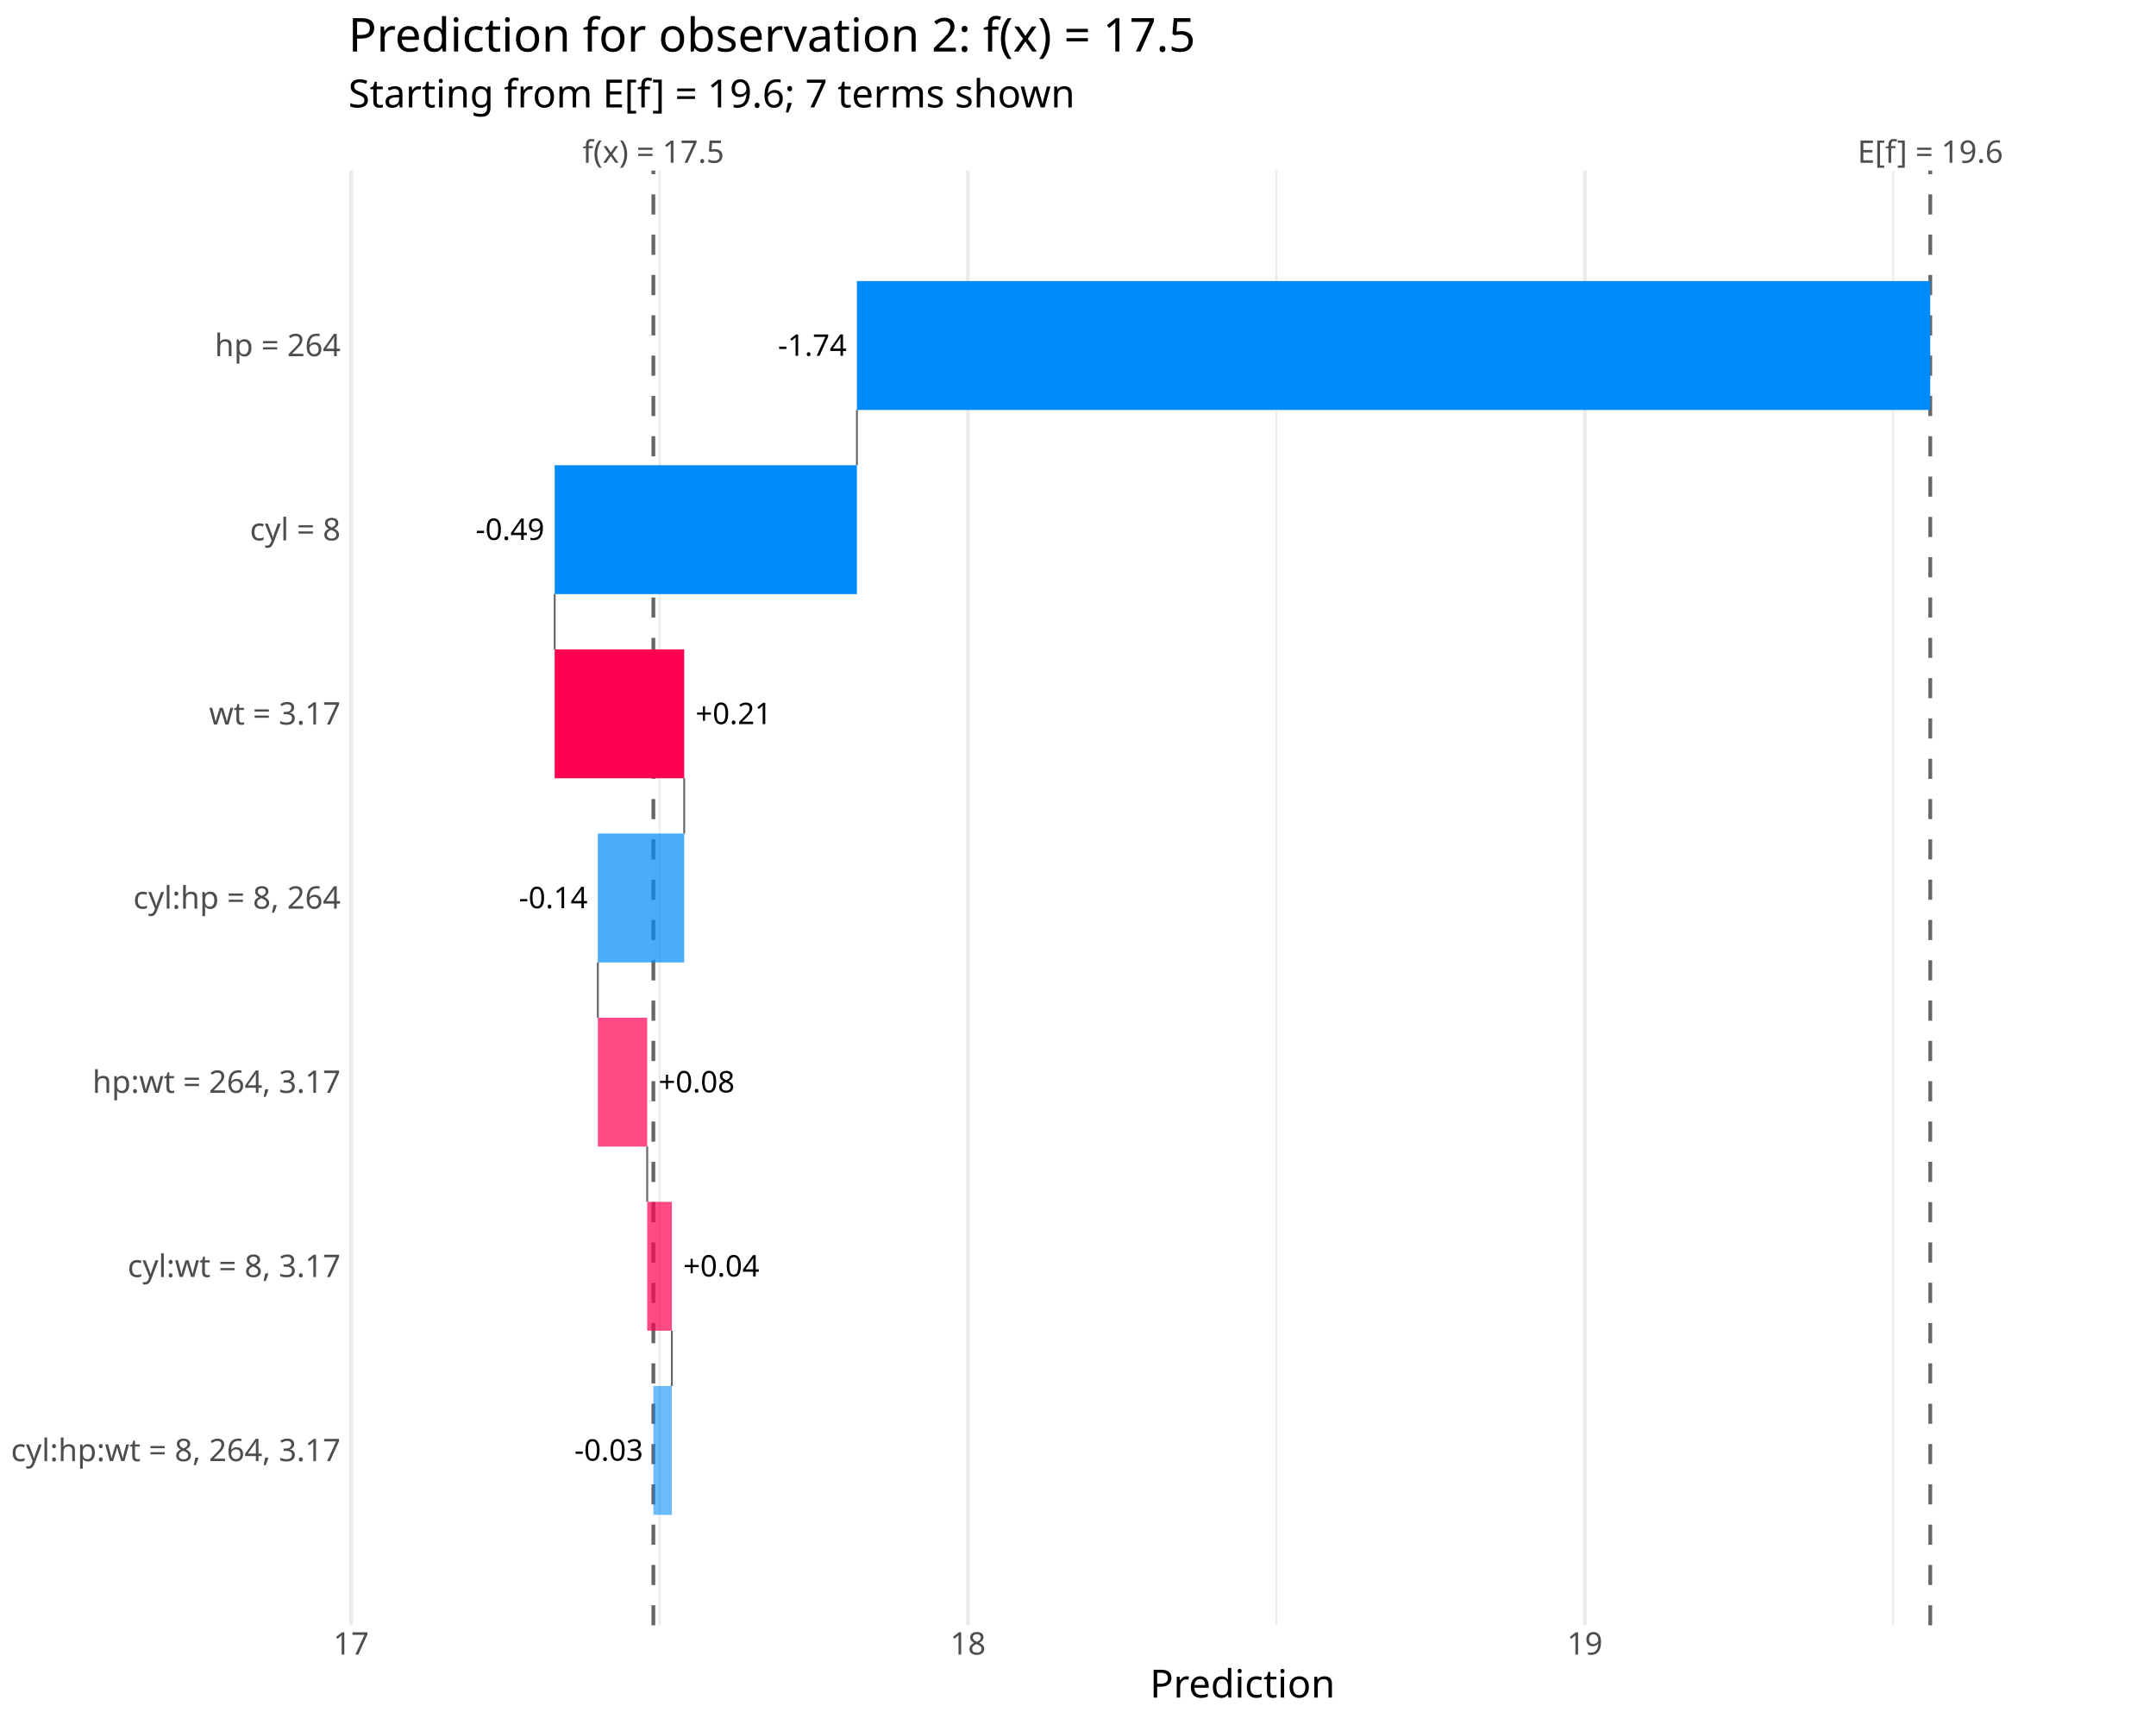
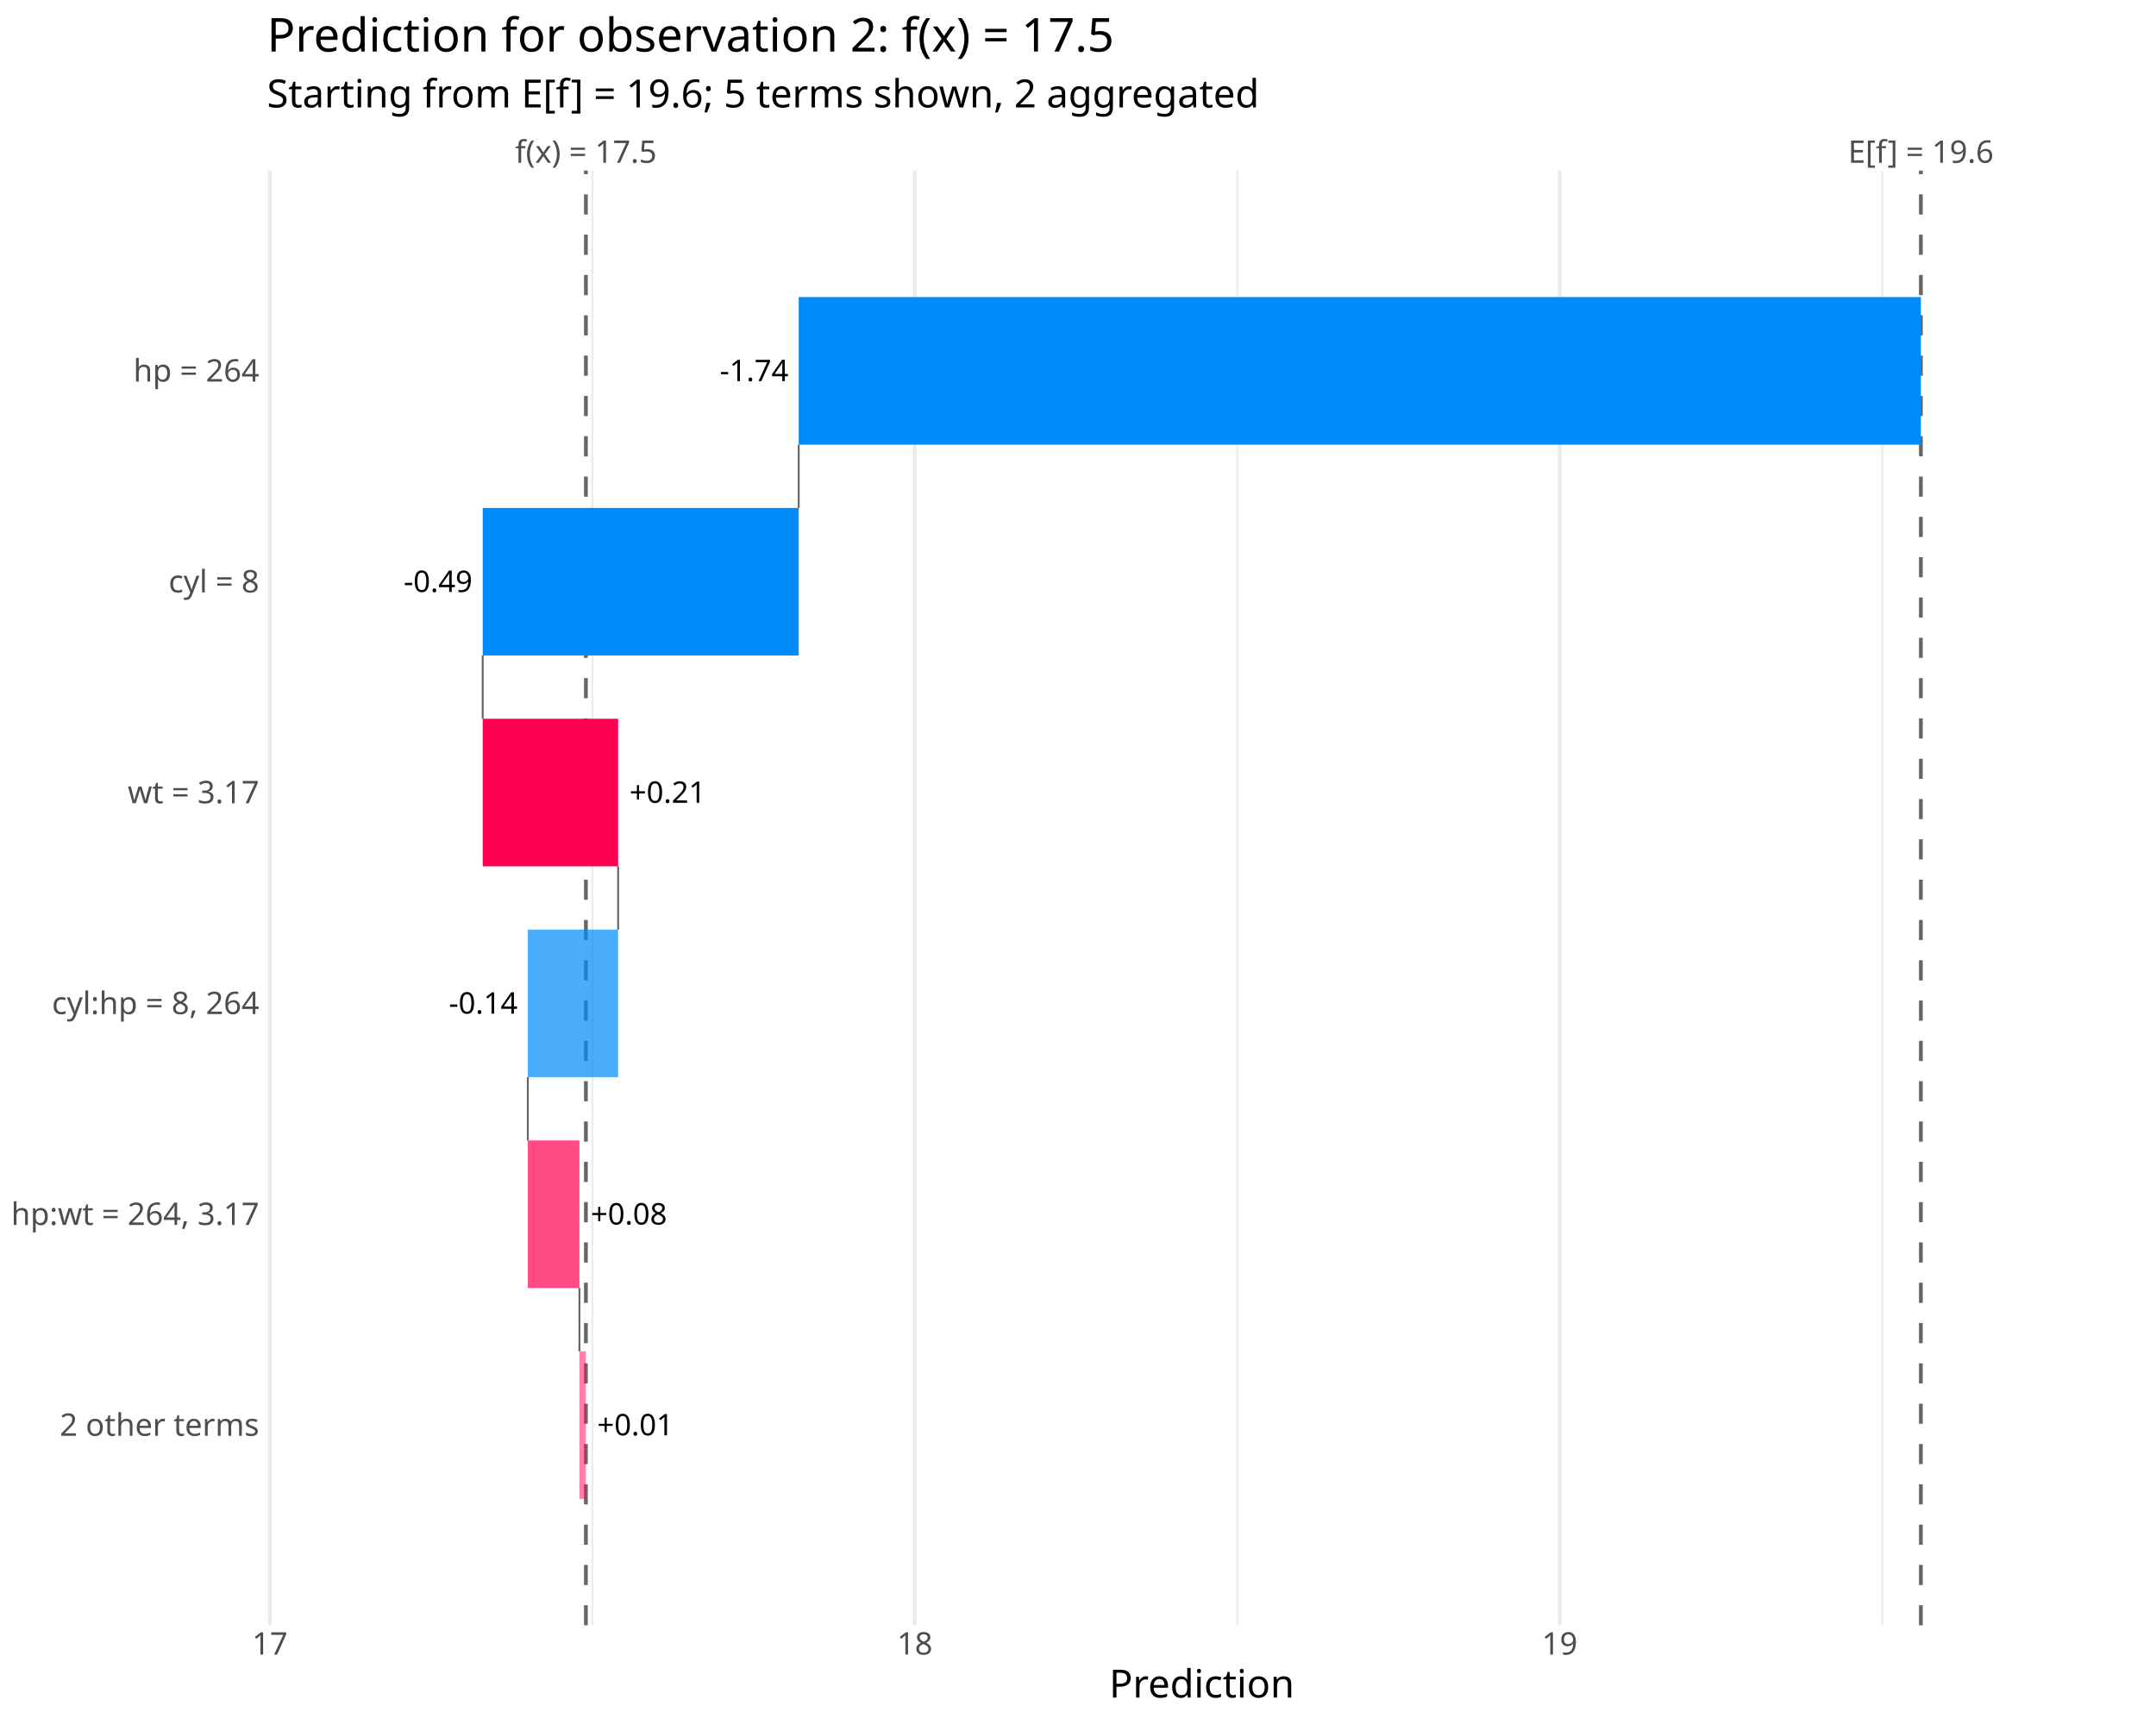
<svg xmlns="http://www.w3.org/2000/svg" class="svglite" data-engine-version="2.0" width="720.00pt" height="576.00pt" viewBox="0 0 720.00 576.00">
  <defs>
    <style type="text/css">
    .svglite line, .svglite polyline, .svglite polygon, .svglite path, .svglite rect, .svglite circle {
      fill: none;
      stroke: #000000;
      stroke-linecap: round;
      stroke-linejoin: round;
      stroke-miterlimit: 10.00;
    }
  </style>
  </defs>
  <rect width="100%" height="100%" style="stroke: none; fill: #FFFFFF;" />
  <defs>
    <clipPath id="cpMC4wMHw3MjAuMDB8MC4wMHw1NzYuMDA=">
      <rect x="0.00" y="0.00" width="720.00" height="576.00" />
    </clipPath>
  </defs>
  <g clip-path="url(#cpMC4wMHw3MjAuMDB8MC4wMHw1NzYuMDA=)">
-     <polyline points="220.25,542.73 220.25,56.95 " style="stroke-width: 0.63; stroke: #EBEBEB; stroke-linecap: butt;" />
-     <polyline points="426.25,542.73 426.25,56.95 " style="stroke-width: 0.63; stroke: #EBEBEB; stroke-linecap: butt;" />
-     <polyline points="632.26,542.73 632.26,56.95 " style="stroke-width: 0.63; stroke: #EBEBEB; stroke-linecap: butt;" />
-     <polyline points="117.25,542.73 117.25,56.95 " style="stroke-width: 1.26; stroke: #EBEBEB; stroke-linecap: butt;" />
-     <polyline points="323.25,542.73 323.25,56.95 " style="stroke-width: 1.26; stroke: #EBEBEB; stroke-linecap: butt;" />
-     <polyline points="529.26,542.73 529.26,56.95 " style="stroke-width: 1.26; stroke: #EBEBEB; stroke-linecap: butt;" />
-     <line x1="644.62" y1="542.73" x2="644.62" y2="56.95" style="stroke-width: 1.26; stroke: #666666; stroke-dasharray: 6.73,6.73; stroke-linecap: butt;" />
-     <line x1="218.19" y1="542.73" x2="218.19" y2="56.95" style="stroke-width: 1.26; stroke: #666666; stroke-dasharray: 6.73,6.73; stroke-linecap: butt;" />
-     <line x1="286.17" y1="136.89" x2="286.17" y2="155.34" style="stroke-width: 0.64; stroke: #666666; stroke-linecap: butt;" />
-     <line x1="185.23" y1="198.38" x2="185.23" y2="216.83" style="stroke-width: 0.64; stroke: #666666; stroke-linecap: butt;" />
-     <line x1="228.49" y1="259.87" x2="228.49" y2="278.32" style="stroke-width: 0.64; stroke: #666666; stroke-linecap: butt;" />
-     <line x1="199.65" y1="321.37" x2="199.65" y2="339.81" style="stroke-width: 0.64; stroke: #666666; stroke-linecap: butt;" />
-     <line x1="216.13" y1="382.86" x2="216.13" y2="401.30" style="stroke-width: 0.64; stroke: #666666; stroke-linecap: butt;" />
-     <line x1="224.37" y1="444.35" x2="224.37" y2="462.80" style="stroke-width: 0.64; stroke: #666666; stroke-linecap: butt;" />
-     <rect x="286.17" y="93.85" width="358.44" height="43.04" style="stroke-width: 1.26; stroke: none; stroke-linecap: butt; stroke-linejoin: miter; fill: #008BFB;" />
-     <rect x="185.23" y="155.34" width="100.94" height="43.04" style="stroke-width: 1.26; stroke: none; stroke-linecap: butt; stroke-linejoin: miter; fill: #008BFB;" />
-     <rect x="185.23" y="216.83" width="43.26" height="43.04" style="stroke-width: 1.26; stroke: none; stroke-linecap: butt; stroke-linejoin: miter; fill: #FF0051;" />
-     <rect x="199.65" y="278.32" width="28.84" height="43.04" style="stroke-width: 1.26; stroke: none; stroke-linecap: butt; stroke-linejoin: miter; fill: #008BFB; fill-opacity: 0.71;" />
-     <rect x="199.65" y="339.81" width="16.48" height="43.04" style="stroke-width: 1.26; stroke: none; stroke-linecap: butt; stroke-linejoin: miter; fill: #FF0051; fill-opacity: 0.71;" />
-     <rect x="216.13" y="401.30" width="8.24" height="43.04" style="stroke-width: 1.26; stroke: none; stroke-linecap: butt; stroke-linejoin: miter; fill: #FF0051; fill-opacity: 0.71;" />
-     <rect x="218.19" y="462.80" width="6.18" height="43.04" style="stroke-width: 1.26; stroke: none; stroke-linecap: butt; stroke-linejoin: miter; fill: #008BFB; fill-opacity: 0.58;" />
-     <text x="282.77" y="118.80" text-anchor="end" style="font-size: 9.96px; font-family: sans;" textLength="22.70px" lengthAdjust="spacingAndGlyphs">-1.74</text>
-     <text x="181.83" y="180.29" text-anchor="end" style="font-size: 9.96px; font-family: sans;" textLength="22.70px" lengthAdjust="spacingAndGlyphs">-0.49</text>
-     <text x="232.27" y="241.78" style="font-size: 9.96px; font-family: sans;" textLength="25.20px" lengthAdjust="spacingAndGlyphs">+0.21</text>
-     <text x="196.25" y="303.27" text-anchor="end" style="font-size: 9.96px; font-family: sans;" textLength="22.70px" lengthAdjust="spacingAndGlyphs">-0.14</text>
-     <text x="219.91" y="364.76" style="font-size: 9.96px; font-family: sans;" textLength="25.20px" lengthAdjust="spacingAndGlyphs">+0.08</text>
-     <text x="228.15" y="426.25" style="font-size: 9.96px; font-family: sans;" textLength="25.20px" lengthAdjust="spacingAndGlyphs">+0.04</text>
-     <text x="214.79" y="487.74" text-anchor="end" style="font-size: 9.96px; font-family: sans;" textLength="22.70px" lengthAdjust="spacingAndGlyphs">-0.03</text>
-     <text x="644.62" y="54.36" text-anchor="middle" style="font-size: 10.40px; fill: #4D4D4D; font-family: sans;" textLength="47.70px" lengthAdjust="spacingAndGlyphs">E[f] = 19.6</text>
-     <text x="218.19" y="54.36" text-anchor="middle" style="font-size: 10.40px; fill: #4D4D4D; font-family: sans;" textLength="47.12px" lengthAdjust="spacingAndGlyphs">f(x) = 17.5</text>
-     <text x="113.74" y="118.95" text-anchor="end" style="font-size: 10.40px; fill: #4D4D4D; font-family: sans;" textLength="40.78px" lengthAdjust="spacingAndGlyphs">hp = 264</text>
-     <text x="113.74" y="180.44" text-anchor="end" style="font-size: 10.40px; fill: #4D4D4D; font-family: sans;" textLength="30.36px" lengthAdjust="spacingAndGlyphs">cyl = 8</text>
-     <text x="113.74" y="241.93" text-anchor="end" style="font-size: 10.40px; fill: #4D4D4D; font-family: sans;" textLength="42.50px" lengthAdjust="spacingAndGlyphs">wt = 3.17</text>
-     <text x="113.74" y="303.42" text-anchor="end" style="font-size: 10.40px; fill: #4D4D4D; font-family: sans;" textLength="67.95px" lengthAdjust="spacingAndGlyphs">cyl:hp = 8, 264</text>
-     <text x="113.74" y="364.91" text-anchor="end" style="font-size: 10.40px; fill: #4D4D4D; font-family: sans;" textLength="80.09px" lengthAdjust="spacingAndGlyphs">hp:wt = 264, 3.17</text>
-     <text x="113.74" y="426.41" text-anchor="end" style="font-size: 10.40px; fill: #4D4D4D; font-family: sans;" textLength="69.67px" lengthAdjust="spacingAndGlyphs">cyl:wt = 8, 3.17</text>
-     <text x="113.74" y="487.90" text-anchor="end" style="font-size: 10.40px; fill: #4D4D4D; font-family: sans;" textLength="107.26px" lengthAdjust="spacingAndGlyphs">cyl:hp:wt = 8, 264, 3.17</text>
-     <text x="117.25" y="552.48" text-anchor="middle" style="font-size: 10.40px; fill: #4D4D4D; font-family: sans;" textLength="11.57px" lengthAdjust="spacingAndGlyphs">17</text>
-     <text x="323.25" y="552.48" text-anchor="middle" style="font-size: 10.40px; fill: #4D4D4D; font-family: sans;" textLength="11.57px" lengthAdjust="spacingAndGlyphs">18</text>
-     <text x="529.26" y="552.48" text-anchor="middle" style="font-size: 10.40px; fill: #4D4D4D; font-family: sans;" textLength="11.57px" lengthAdjust="spacingAndGlyphs">19</text>
-     <text x="414.92" y="566.83" text-anchor="middle" style="font-size: 13.00px; font-family: sans;" textLength="57.81px" lengthAdjust="spacingAndGlyphs">Prediction</text>
-     <text x="116.33" y="35.87" style="font-size: 13.00px; font-family: sans;" textLength="229.44px" lengthAdjust="spacingAndGlyphs">Starting from E[f] = 19.6; 7 terms shown</text>
-     <text x="116.33" y="17.21" style="font-size: 15.60px; font-family: sans;" textLength="269.27px" lengthAdjust="spacingAndGlyphs">Prediction for observation 2: f(x) = 17.5</text>
+     <polyline points="197.81,542.73 197.81,56.95 " style="stroke-width: 0.63; stroke: #EBEBEB; stroke-linecap: butt;" />
+     <polyline points="413.19,542.73 413.19,56.95 " style="stroke-width: 0.63; stroke: #EBEBEB; stroke-linecap: butt;" />
+     <polyline points="628.56,542.73 628.56,56.95 " style="stroke-width: 0.63; stroke: #EBEBEB; stroke-linecap: butt;" />
+     <polyline points="90.13,542.73 90.13,56.95 " style="stroke-width: 1.26; stroke: #EBEBEB; stroke-linecap: butt;" />
+     <polyline points="305.50,542.73 305.50,56.95 " style="stroke-width: 1.26; stroke: #EBEBEB; stroke-linecap: butt;" />
+     <polyline points="520.87,542.73 520.87,56.95 " style="stroke-width: 1.26; stroke: #EBEBEB; stroke-linecap: butt;" />
+     <line x1="641.48" y1="542.73" x2="641.48" y2="56.95" style="stroke-width: 1.26; stroke: #666666; stroke-dasharray: 6.73,6.73; stroke-linecap: butt;" />
+     <line x1="195.66" y1="542.73" x2="195.66" y2="56.95" style="stroke-width: 1.26; stroke: #666666; stroke-dasharray: 6.73,6.73; stroke-linecap: butt;" />
+     <line x1="266.73" y1="148.48" x2="266.73" y2="169.60" style="stroke-width: 0.64; stroke: #666666; stroke-linecap: butt;" />
+     <line x1="161.20" y1="218.88" x2="161.20" y2="240.00" style="stroke-width: 0.64; stroke: #666666; stroke-linecap: butt;" />
+     <line x1="206.43" y1="289.28" x2="206.43" y2="310.40" style="stroke-width: 0.64; stroke: #666666; stroke-linecap: butt;" />
+     <line x1="176.27" y1="359.69" x2="176.27" y2="380.81" style="stroke-width: 0.64; stroke: #666666; stroke-linecap: butt;" />
+     <line x1="193.50" y1="430.09" x2="193.50" y2="451.21" style="stroke-width: 0.64; stroke: #666666; stroke-linecap: butt;" />
+     <rect x="266.73" y="99.20" width="374.75" height="49.28" style="stroke-width: 1.26; stroke: none; stroke-linecap: butt; stroke-linejoin: miter; fill: #008BFB;" />
+     <rect x="161.20" y="169.60" width="105.53" height="49.28" style="stroke-width: 1.26; stroke: none; stroke-linecap: butt; stroke-linejoin: miter; fill: #008BFB;" />
+     <rect x="161.20" y="240.00" width="45.23" height="49.28" style="stroke-width: 1.26; stroke: none; stroke-linecap: butt; stroke-linejoin: miter; fill: #FF0051;" />
+     <rect x="176.27" y="310.40" width="30.15" height="49.28" style="stroke-width: 1.26; stroke: none; stroke-linecap: butt; stroke-linejoin: miter; fill: #008BFB; fill-opacity: 0.71;" />
+     <rect x="176.27" y="380.81" width="17.23" height="49.28" style="stroke-width: 1.26; stroke: none; stroke-linecap: butt; stroke-linejoin: miter; fill: #FF0051; fill-opacity: 0.71;" />
+     <rect x="193.50" y="451.21" width="2.15" height="49.28" style="stroke-width: 1.26; stroke: none; stroke-linecap: butt; stroke-linejoin: miter; fill: #FF0051; fill-opacity: 0.50;" />
+     <text x="263.33" y="127.26" text-anchor="end" style="font-size: 9.96px; font-family: sans;" textLength="22.70px" lengthAdjust="spacingAndGlyphs">-1.74</text>
+     <text x="157.79" y="197.67" text-anchor="end" style="font-size: 9.96px; font-family: sans;" textLength="22.70px" lengthAdjust="spacingAndGlyphs">-0.49</text>
+     <text x="210.21" y="268.07" style="font-size: 9.96px; font-family: sans;" textLength="25.20px" lengthAdjust="spacingAndGlyphs">+0.21</text>
+     <text x="172.87" y="338.47" text-anchor="end" style="font-size: 9.96px; font-family: sans;" textLength="22.70px" lengthAdjust="spacingAndGlyphs">-0.14</text>
+     <text x="197.29" y="408.88" style="font-size: 9.96px; font-family: sans;" textLength="25.20px" lengthAdjust="spacingAndGlyphs">+0.08</text>
+     <text x="199.44" y="479.28" style="font-size: 9.96px; font-family: sans;" textLength="25.20px" lengthAdjust="spacingAndGlyphs">+0.01</text>
+     <text x="641.48" y="54.36" text-anchor="middle" style="font-size: 10.40px; fill: #4D4D4D; font-family: sans;" textLength="47.70px" lengthAdjust="spacingAndGlyphs">E[f] = 19.6</text>
+     <text x="195.66" y="54.36" text-anchor="middle" style="font-size: 10.40px; fill: #4D4D4D; font-family: sans;" textLength="47.12px" lengthAdjust="spacingAndGlyphs">f(x) = 17.5</text>
+     <text x="86.57" y="127.42" text-anchor="end" style="font-size: 10.40px; fill: #4D4D4D; font-family: sans;" textLength="40.78px" lengthAdjust="spacingAndGlyphs">hp = 264</text>
+     <text x="86.57" y="197.82" text-anchor="end" style="font-size: 10.40px; fill: #4D4D4D; font-family: sans;" textLength="30.36px" lengthAdjust="spacingAndGlyphs">cyl = 8</text>
+     <text x="86.57" y="268.22" text-anchor="end" style="font-size: 10.40px; fill: #4D4D4D; font-family: sans;" textLength="42.50px" lengthAdjust="spacingAndGlyphs">wt = 3.17</text>
+     <text x="86.57" y="338.62" text-anchor="end" style="font-size: 10.40px; fill: #4D4D4D; font-family: sans;" textLength="67.95px" lengthAdjust="spacingAndGlyphs">cyl:hp = 8, 264</text>
+     <text x="86.57" y="409.03" text-anchor="end" style="font-size: 10.40px; fill: #4D4D4D; font-family: sans;" textLength="80.09px" lengthAdjust="spacingAndGlyphs">hp:wt = 264, 3.17</text>
+     <text x="86.57" y="479.43" text-anchor="end" style="font-size: 10.40px; fill: #4D4D4D; font-family: sans;" textLength="61.28px" lengthAdjust="spacingAndGlyphs">2 other terms</text>
+     <text x="90.13" y="552.48" text-anchor="middle" style="font-size: 10.40px; fill: #4D4D4D; font-family: sans;" textLength="11.57px" lengthAdjust="spacingAndGlyphs">17</text>
+     <text x="305.50" y="552.48" text-anchor="middle" style="font-size: 10.40px; fill: #4D4D4D; font-family: sans;" textLength="11.57px" lengthAdjust="spacingAndGlyphs">18</text>
+     <text x="520.87" y="552.48" text-anchor="middle" style="font-size: 10.40px; fill: #4D4D4D; font-family: sans;" textLength="11.57px" lengthAdjust="spacingAndGlyphs">19</text>
+     <text x="401.34" y="566.83" text-anchor="middle" style="font-size: 13.00px; font-family: sans;" textLength="57.81px" lengthAdjust="spacingAndGlyphs">Prediction</text>
+     <text x="89.16" y="35.87" style="font-size: 13.00px; font-family: sans;" textLength="313.29px" lengthAdjust="spacingAndGlyphs">Starting from E[f] = 19.6; 5 terms shown, 2 aggregated</text>
+     <text x="89.16" y="17.21" style="font-size: 15.60px; font-family: sans;" textLength="269.27px" lengthAdjust="spacingAndGlyphs">Prediction for observation 2: f(x) = 17.5</text>
  </g>
</svg>
